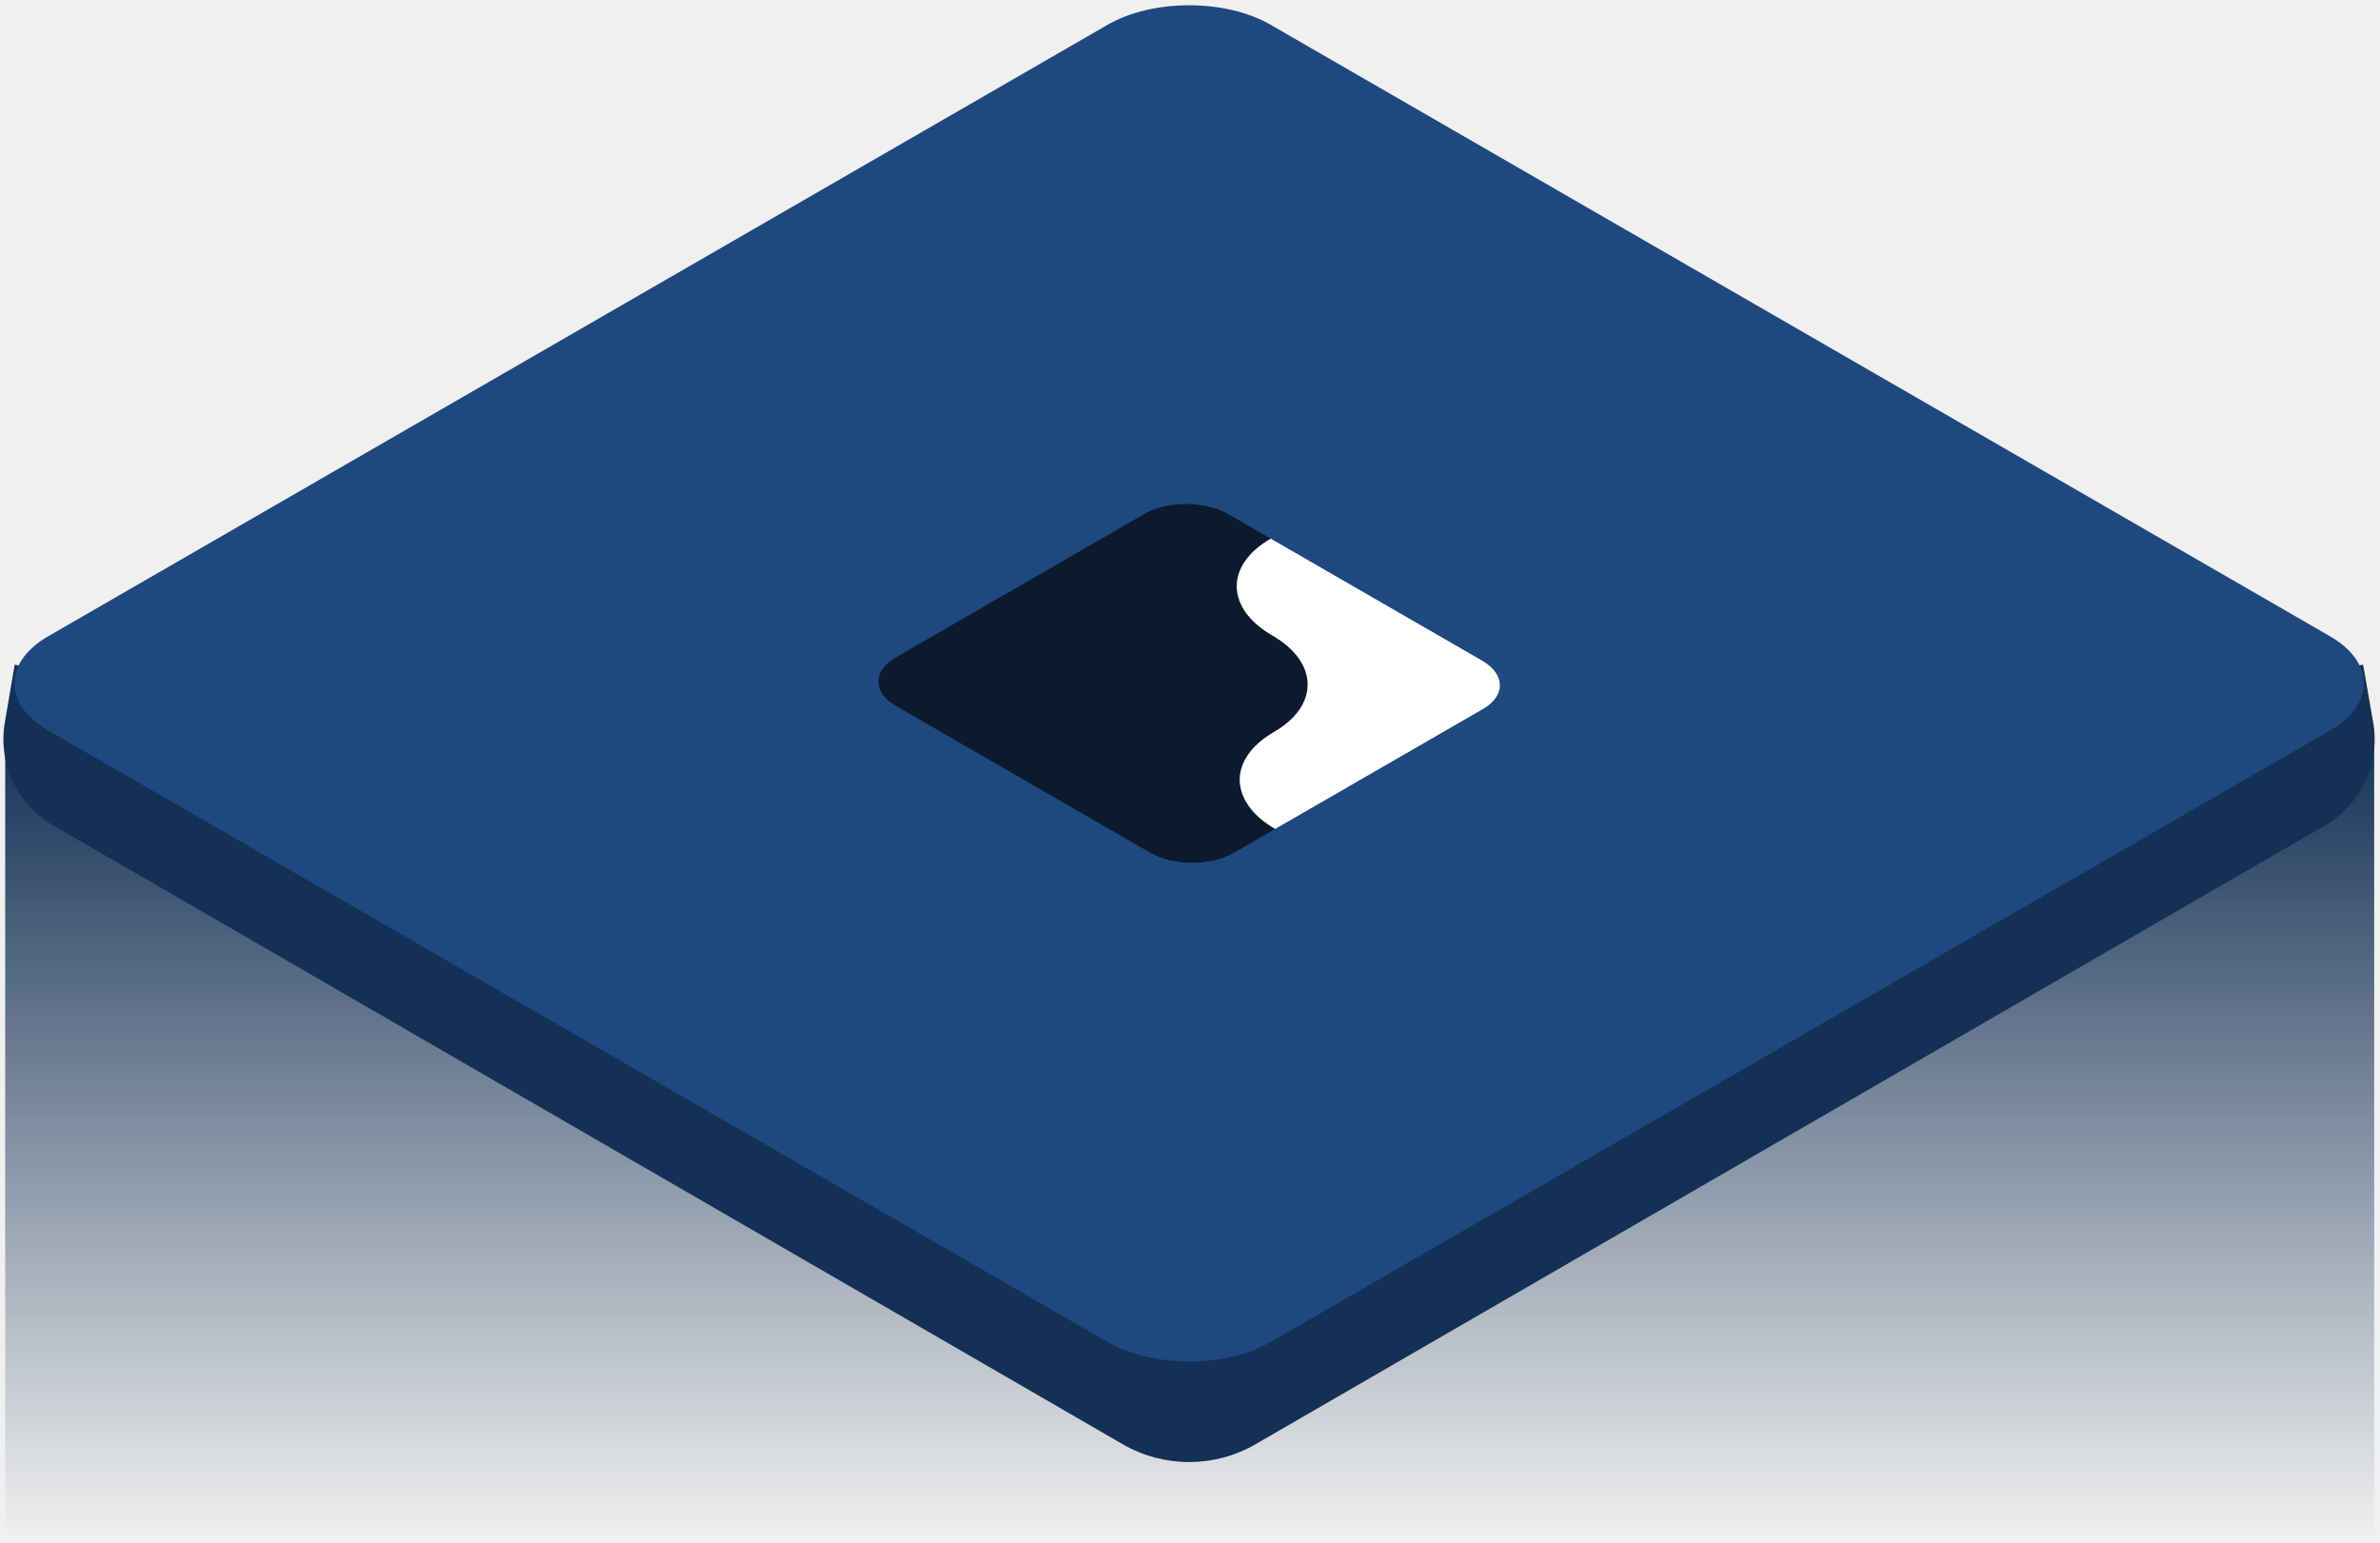
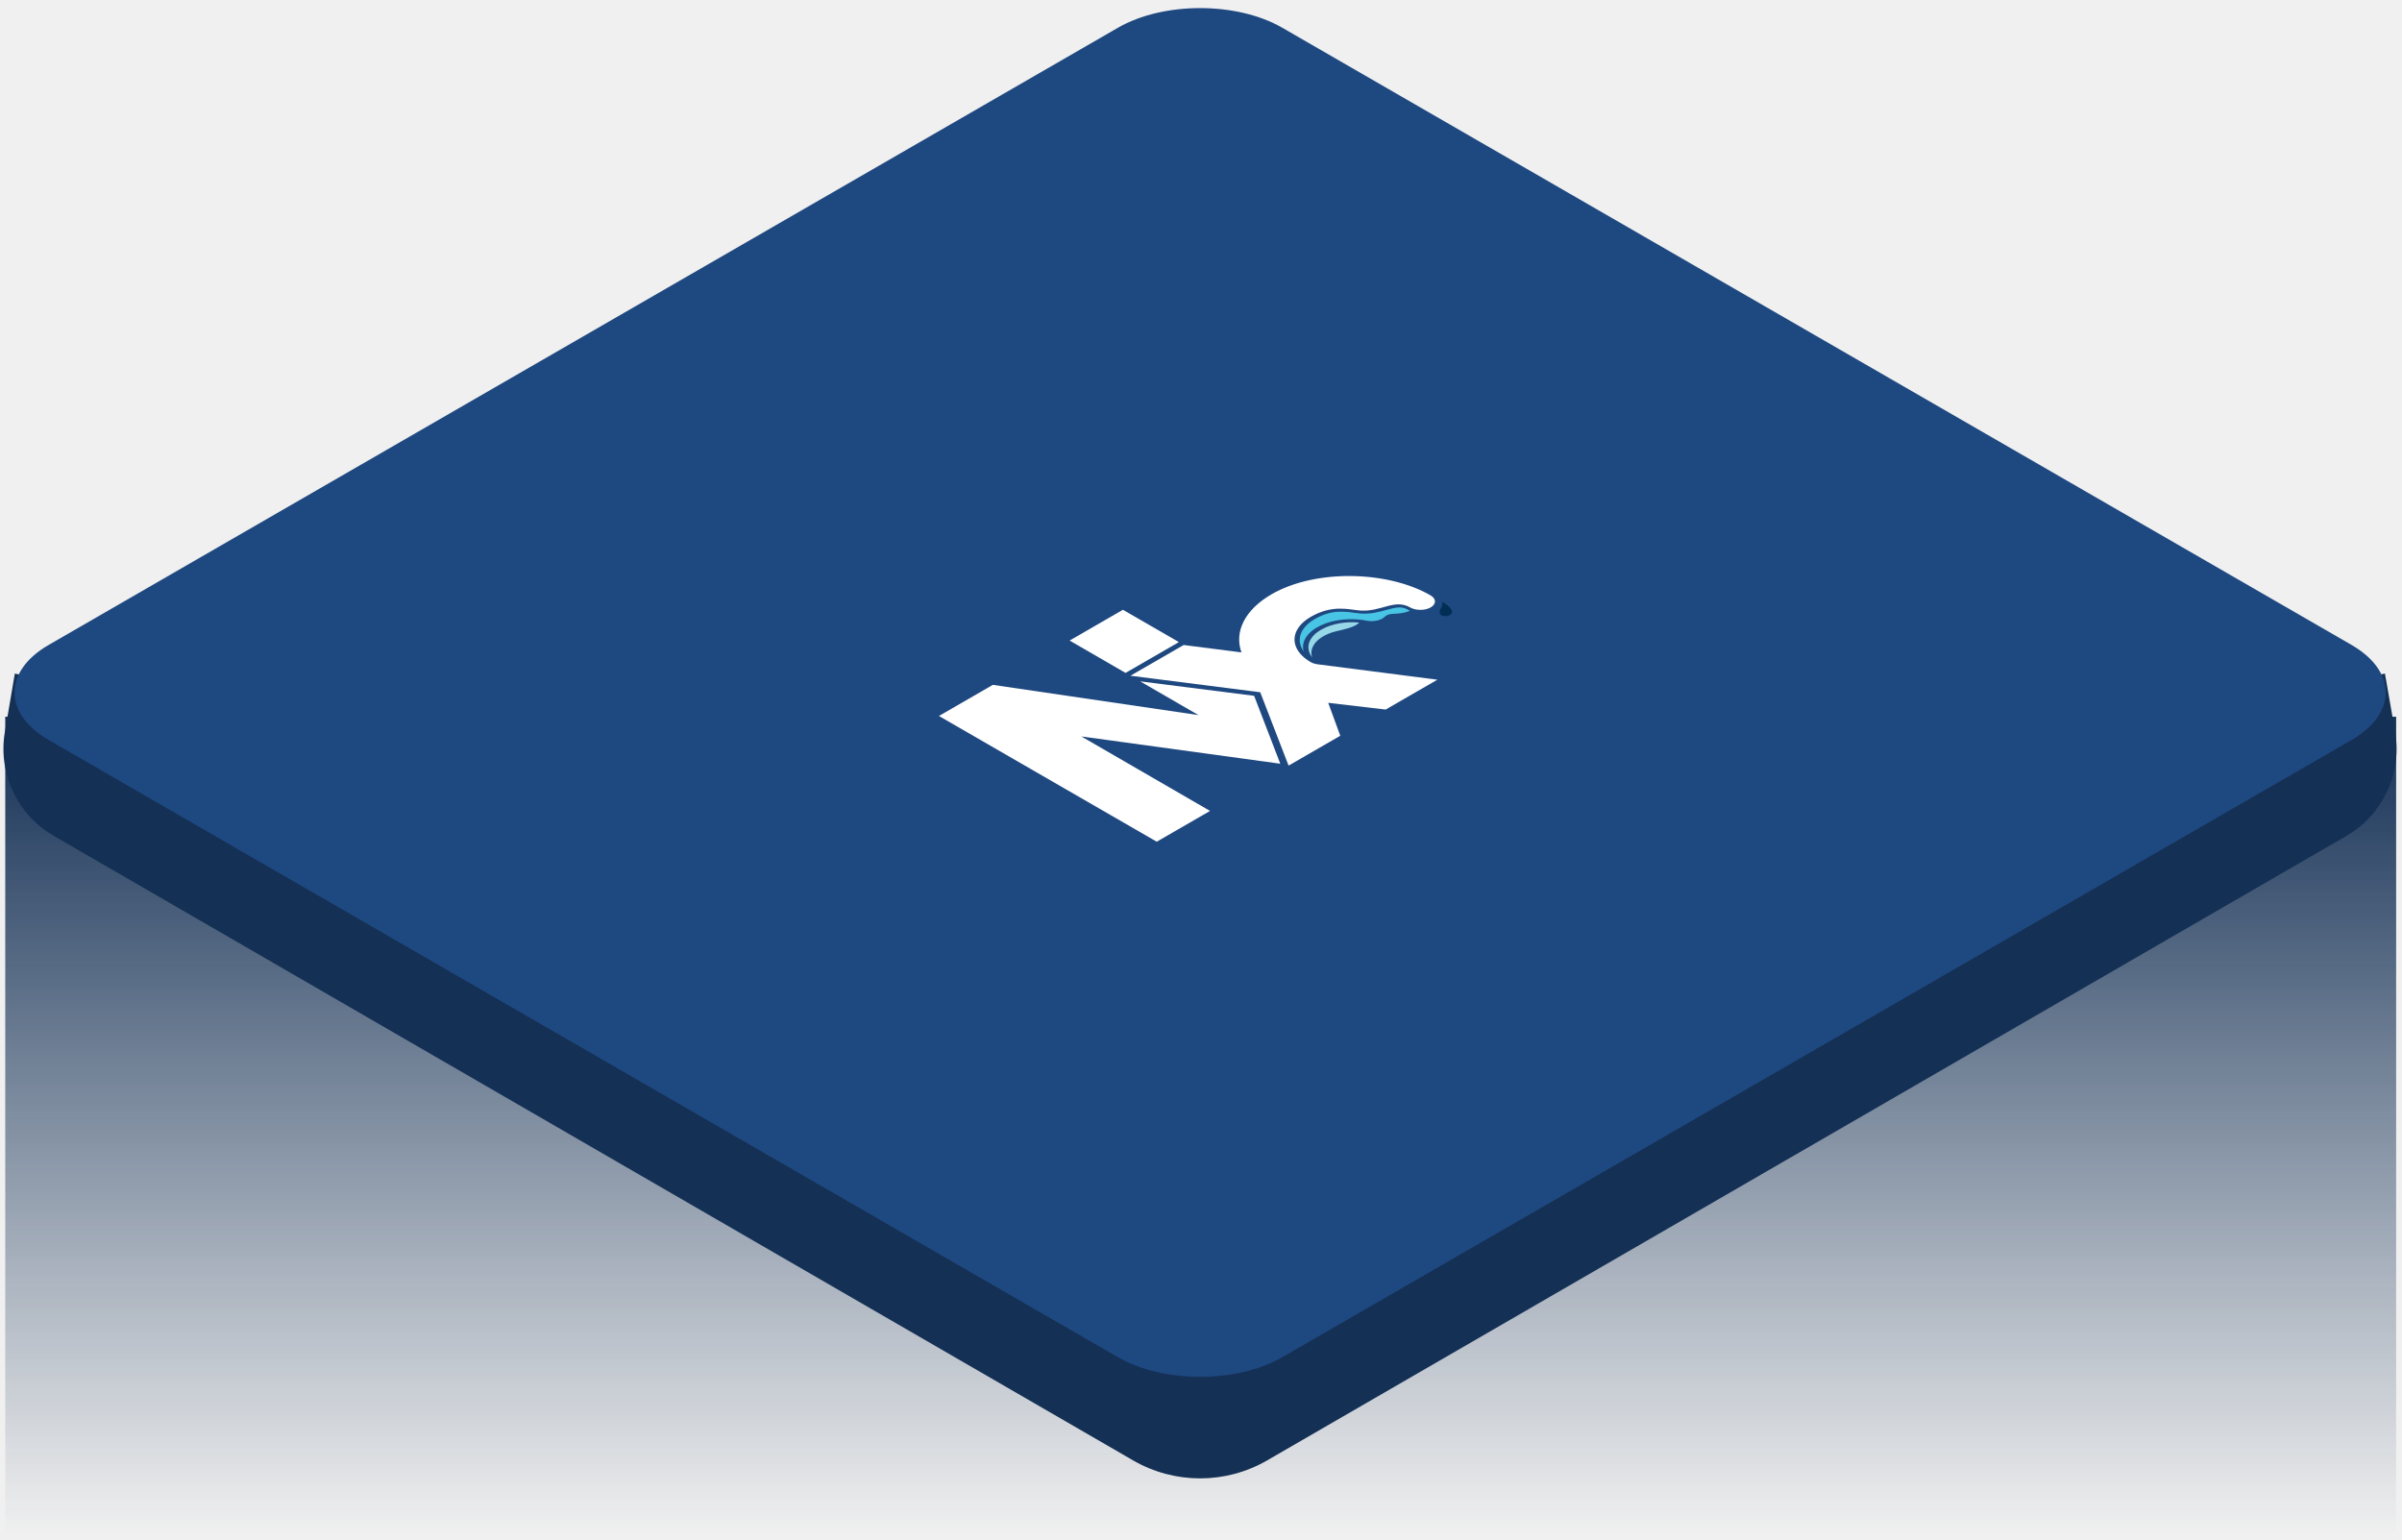
- <svg xmlns="http://www.w3.org/2000/svg" width="287" height="186" viewBox="0 0 287 186" fill="none">
-   <path d="M0.627 88H286.299V185.649H0.627V88Z" fill="url(#paint0_linear)" />
-   <path d="M134.908 137.816L61.063 92.504L1.773 80.157L0.582 87.128C-0.263 92.073 2.058 97.022 6.4 99.535L135.382 174.176C140.34 177.045 146.453 177.045 151.41 174.176L280.364 99.551C284.72 97.03 287.04 92.059 286.175 87.101L284.962 80.157L223.418 92.504L151.817 137.708C146.662 140.963 140.104 141.005 134.908 137.816Z" fill="#143055" />
-   <path d="M285.029 82.886C284.839 84.783 283.49 86.642 280.981 88.089L270.537 94.121L269.583 94.669L153.222 161.846C147.797 164.978 138.995 164.978 133.565 161.846L17.182 94.658L16.25 94.121L5.807 88.089C3.091 86.523 1.736 84.469 1.736 82.415C1.736 80.366 3.091 78.307 5.807 76.74L133.565 2.989C138.995 -0.149 147.797 -0.149 153.222 2.989L280.981 76.74C283.902 78.431 285.251 80.68 285.029 82.886Z" fill="#1E4880" />
+ <svg xmlns="http://www.w3.org/2000/svg" width="287" height="184" viewBox="0 0 287 184" fill="none">
+   <path d="M0.627 85.649H286.299V183.299H0.627V85.649Z" fill="url(#paint0_linear)" />
+   <path d="M134.908 138.148L61.063 92.837L1.773 80.49L0.582 87.46C-0.263 92.405 2.058 97.354 6.4 99.867L135.382 174.508C140.34 177.377 146.453 177.377 151.41 174.508L280.364 99.883C284.72 97.362 287.04 92.391 286.175 87.433L284.962 80.49L223.418 92.836L151.817 138.04C146.662 141.295 140.104 141.337 134.908 138.148Z" fill="#143055" />
+   <path d="M285.029 83.218C284.839 85.115 283.49 86.974 280.981 88.421L270.537 94.453L269.583 95.001L153.222 162.178C147.797 165.31 138.995 165.31 133.565 162.178L17.182 94.99L16.25 94.453L5.807 88.421C3.091 86.855 1.736 84.801 1.736 82.747C1.736 80.698 3.091 78.639 5.807 77.072L133.565 3.321C138.995 0.183 147.797 0.183 153.222 3.321L280.981 77.072C283.902 78.763 285.251 81.013 285.029 83.218Z" fill="#1E4880" />
  <g clip-path="url(#clip0)">
-     <path d="M148.138 62.017L153.236 64.96C147.706 68.153 147.786 73.382 153.415 76.632C159.045 79.881 159.125 85.11 153.594 88.303C148.064 91.496 148.144 96.724 153.773 99.974L148.764 102.866C145.998 104.463 141.47 104.439 138.655 102.814L108.062 85.153C105.247 83.528 105.207 80.913 107.972 79.317L138.029 61.965C140.794 60.369 145.323 60.392 148.138 62.017Z" fill="#0B1A2D" />
-     <path d="M153.236 64.96L178.731 79.678C181.546 81.303 181.586 83.918 178.82 85.514L153.773 99.974C148.144 96.724 148.064 91.496 153.594 88.303C159.125 85.11 159.045 79.881 153.415 76.632C147.786 73.382 147.706 68.153 153.236 64.96Z" fill="white" />
+     <path d="M149.848 83.146L136.231 81.419L143.2 85.452L118.629 81.838L112.188 85.557L138.211 100.581L144.58 96.903L129.205 88.003L152.973 91.262L149.848 83.146Z" fill="white" />
+     <path d="M134.484 80.409L140.845 76.736L140.786 76.686L134.17 72.866L127.801 76.543L134.409 80.367L134.484 80.409Z" fill="white" />
+     <path d="M157.893 75.225C156.34 76.089 155.897 77.423 156.788 78.556C156.346 77.27 157.509 75.98 159.586 75.451C160.559 75.214 161.923 74.952 162.4 74.396C160.754 74.236 159.075 74.545 157.893 75.225Z" fill="#96D7E8" />
+     <path d="M168.241 72.866C167.461 72.416 166.856 72.557 165.655 72.88C164.775 73.126 163.778 73.406 162.534 73.311C162.289 73.291 162.034 73.257 161.764 73.221C161.1 73.107 160.403 73.069 159.713 73.111C158.822 73.19 157.964 73.472 157.09 73.977C155.337 74.99 154.816 76.513 155.769 77.835C155.442 76.671 156.211 75.494 157.788 74.744C159.365 73.995 161.514 73.785 163.43 74.194C164.23 74.307 165.062 74.101 165.471 73.689C166.147 73.086 166.901 73.59 168.474 72.999L168.241 72.866Z" fill="#48C4E5" />
+     <path d="M170.909 71.133L170.892 71.123C165.712 68.155 157.108 68.025 151.944 71.006C148.788 72.825 147.431 75.44 148.334 77.962L148.243 77.948L141.43 77.076L135.07 80.747L150.577 82.722L153.964 91.486L160.141 87.92L158.701 83.985L165.565 84.789L171.743 81.222L157.324 79.366C157.059 79.321 156.817 79.24 156.618 79.129C155.372 78.41 154.672 77.435 154.672 76.418C154.672 75.402 155.372 74.427 156.618 73.708C159.214 72.209 161.201 72.855 162.491 72.953C165.038 73.146 166.616 71.507 168.496 72.592C168.942 72.842 169.587 72.936 170.186 72.838C170.785 72.739 171.248 72.464 171.4 72.115C171.552 71.767 171.371 71.398 170.924 71.147L170.905 71.136L170.909 71.133Z" fill="white" />
+     <path d="M172.245 71.897C172.746 72.114 173.132 72.408 173.357 72.746C173.82 73.42 172.96 73.602 172.96 73.602C172.96 73.602 172.208 73.751 172.043 73.301C171.857 72.8 172.592 72.447 172.245 71.897Z" fill="#002F56" />
  </g>
  <defs>
-     <linearGradient id="paint0_linear" x1="143.463" y1="88" x2="143.463" y2="185.649" gradientUnits="userSpaceOnUse">
+     <linearGradient id="paint0_linear" x1="143.463" y1="85.649" x2="143.463" y2="183.299" gradientUnits="userSpaceOnUse">
      <stop stop-color="#143055" />
      <stop offset="1" stop-color="#143055" stop-opacity="0" />
    </linearGradient>
    <clipPath id="clip0">
-       <rect width="46.275" height="47.101" fill="white" transform="matrix(0.866041 -0.499972 0.866041 0.499972 102.963 82.209)" />
+       <rect width="78.658" height="78.658" fill="white" transform="matrix(0.866041 -0.499972 0.866041 0.499972 75.1895 82.7788)" />
    </clipPath>
  </defs>
</svg>
